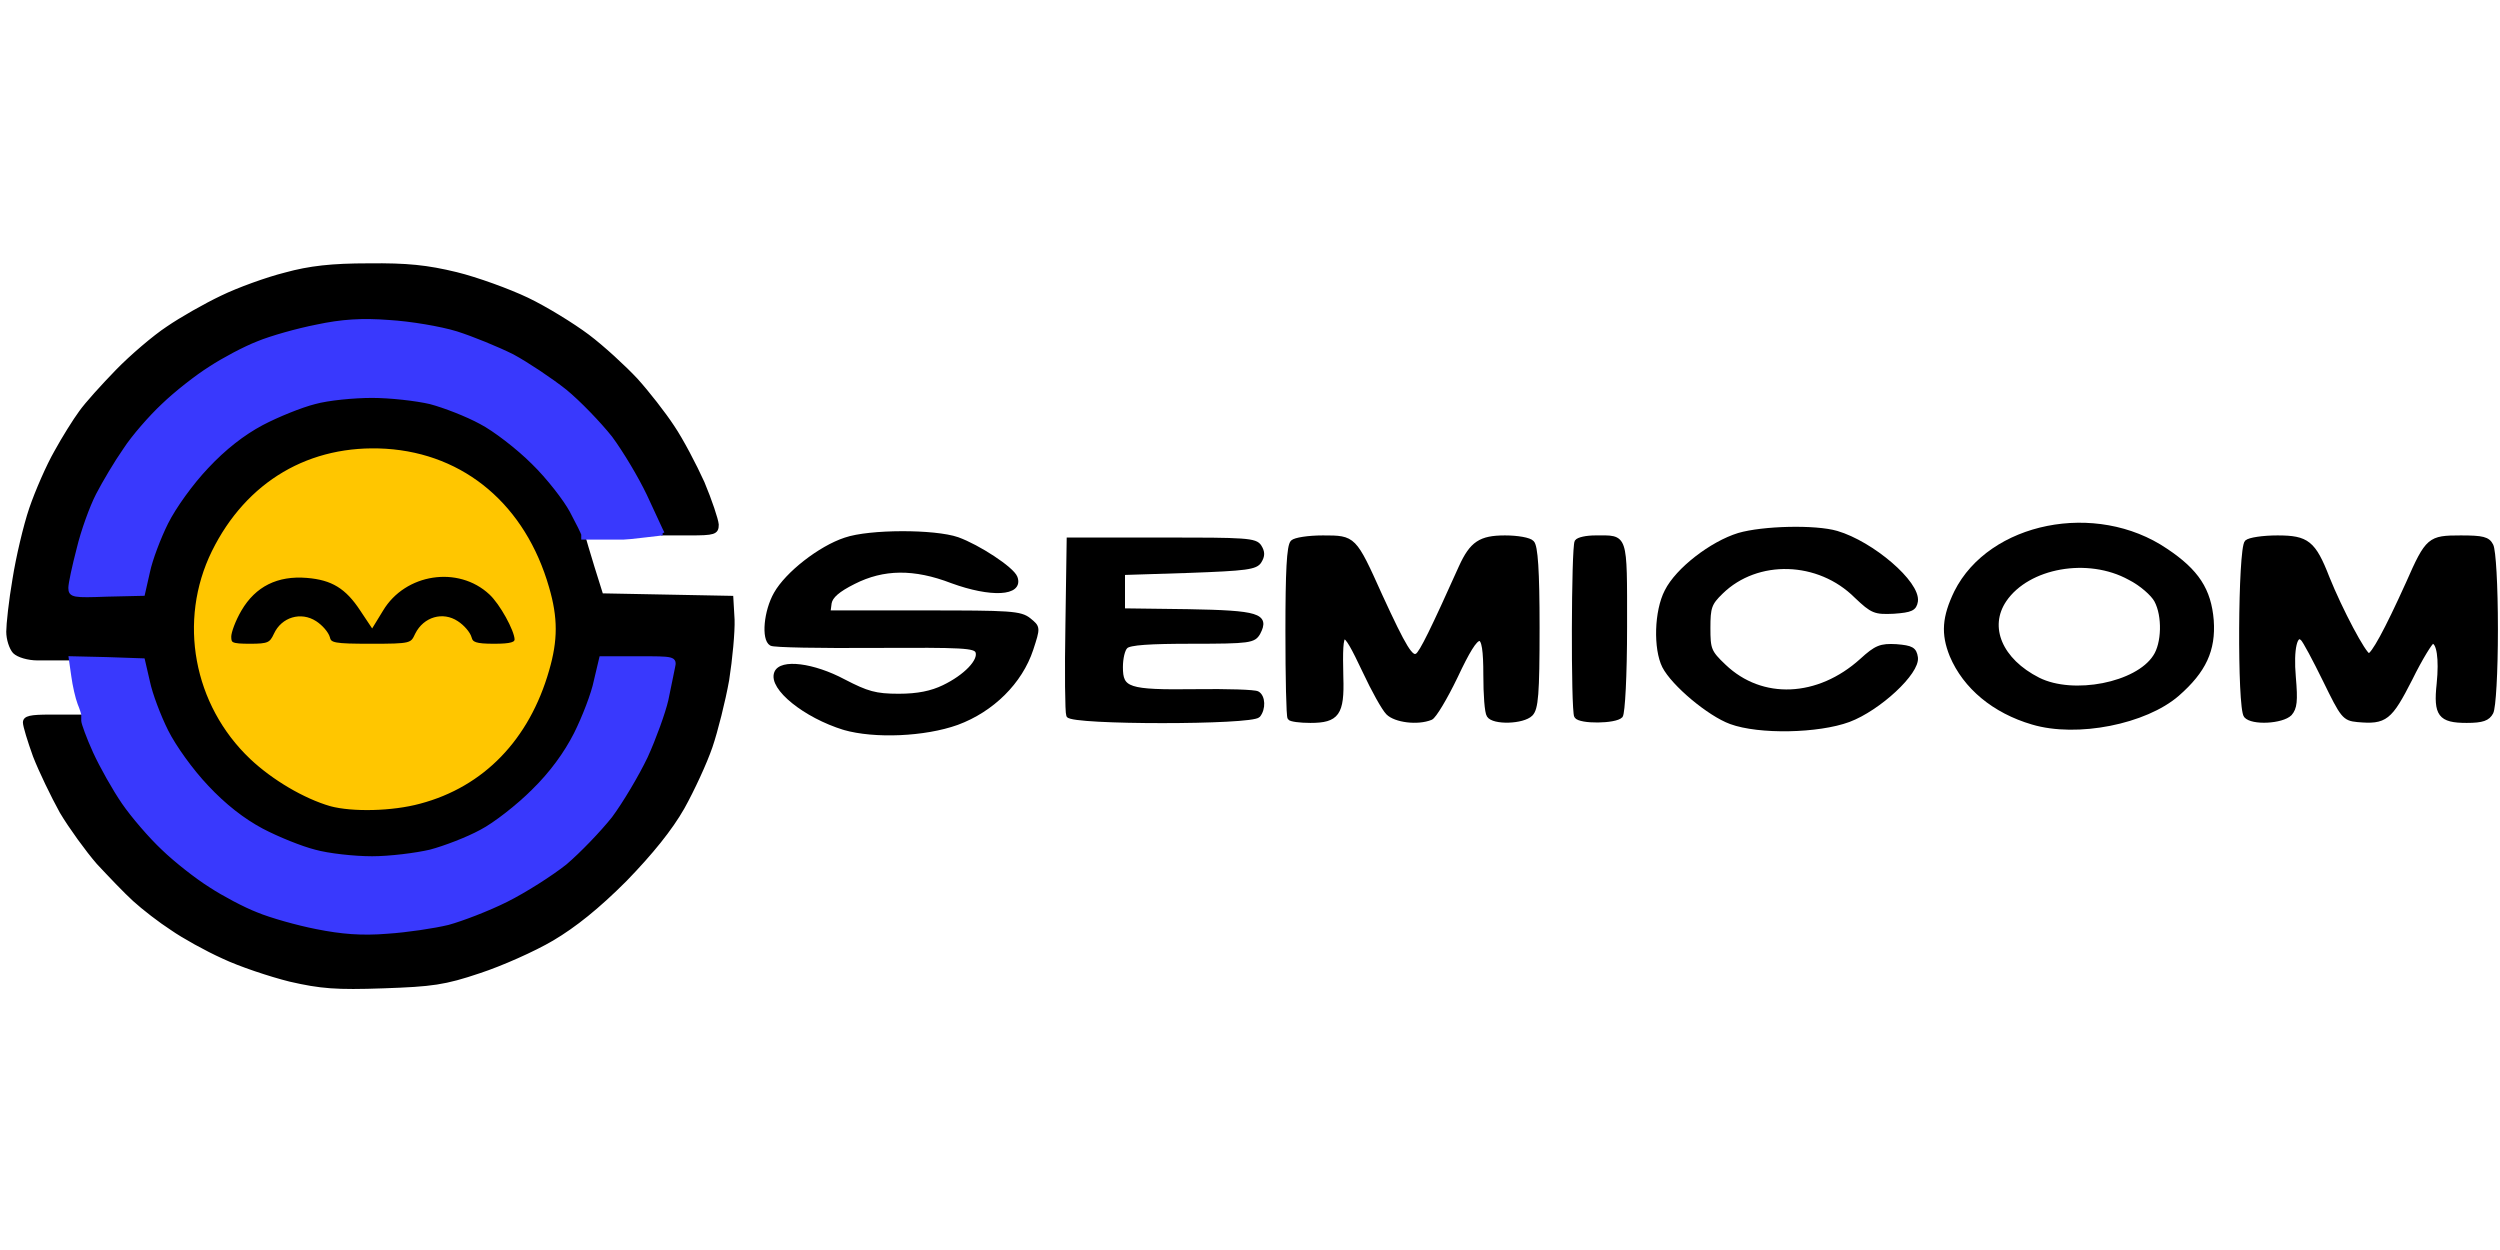
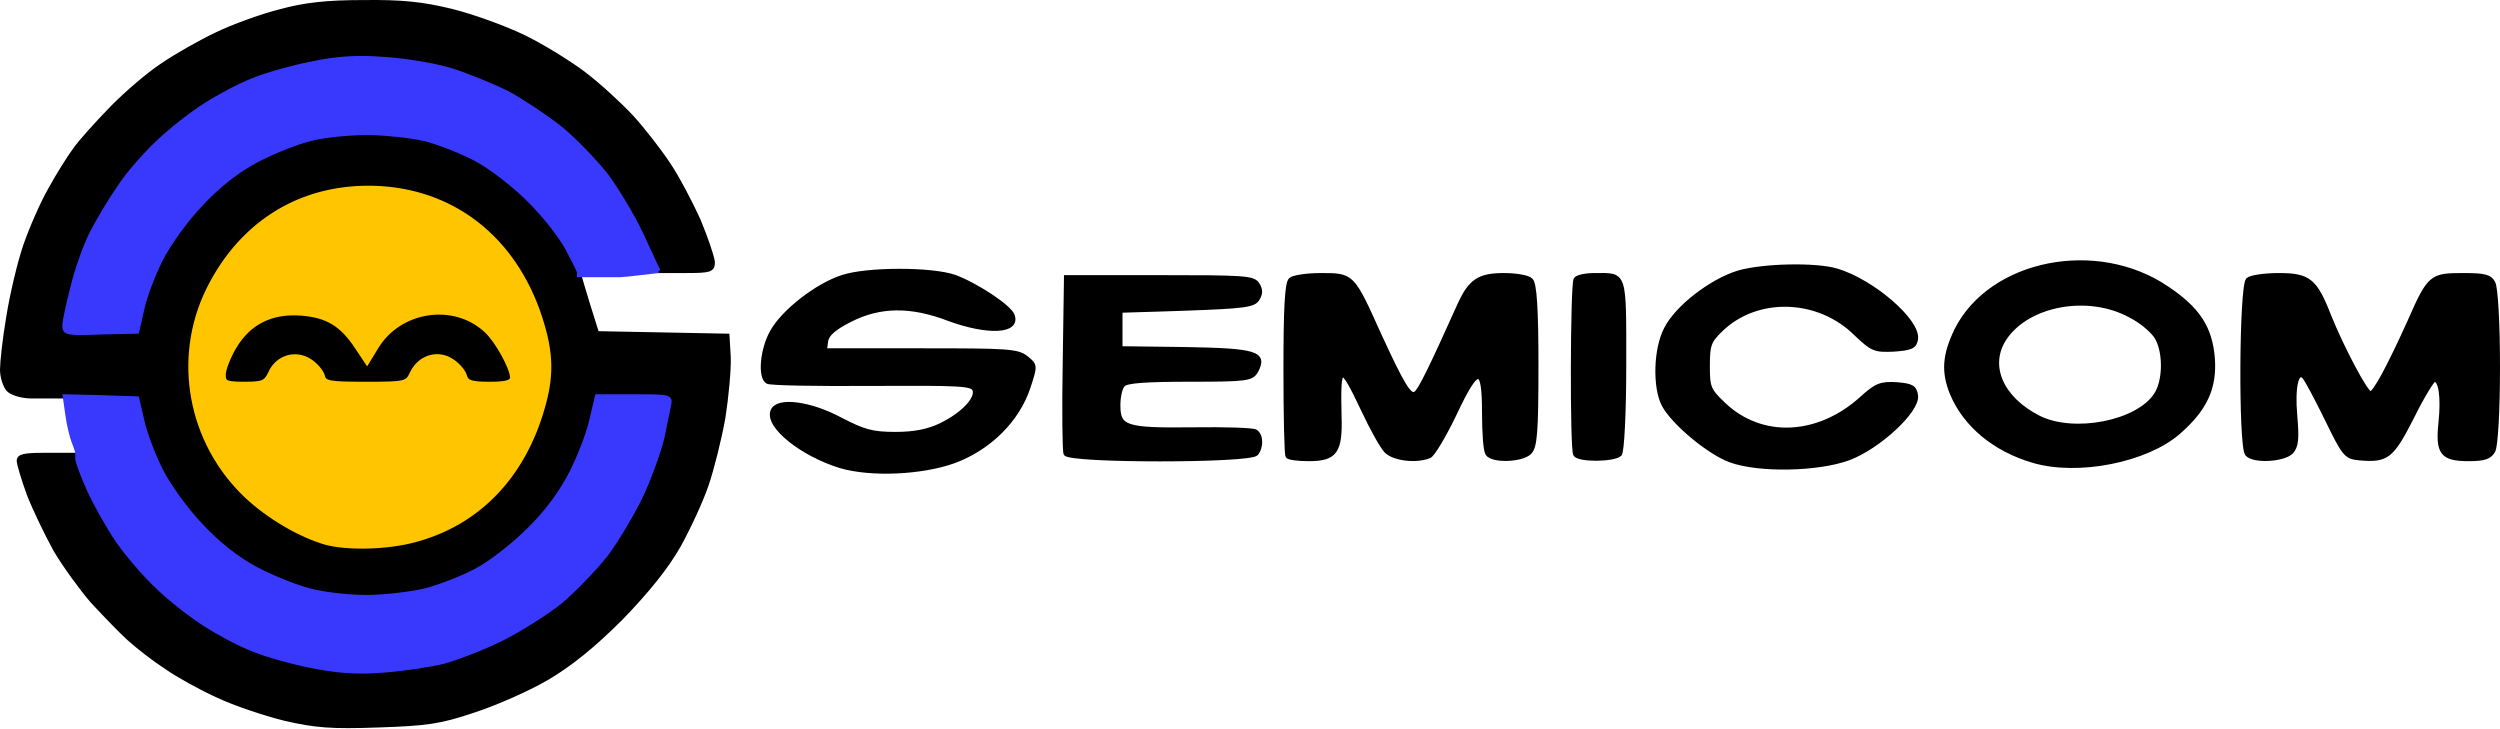
- <svg xmlns="http://www.w3.org/2000/svg" version="1.0" width="600px" height="300px" viewBox="0 0 6000 3000" preserveAspectRatio="xMidYMid meet">
-   <g id="layer101" fill="#000000" stroke="#000000" stroke-width="10" fill-rule="evenodd">
-     <path d="M200 1720 L200 1730C200 1735,212 1769,228 1804 C244 1839,275 1894,297 1926 C319 1958,362 2008,392 2036 C422 2065,473 2105,505 2125 C537 2146,588 2173,619 2185 C650 2198,714 2216,760 2225 C820 2237,868 2241,929 2236 C976 2233,1042 2223,1075 2215 C1108 2206,1171 2182,1215 2160 C1259 2138,1322 2098,1356 2071 C1389 2043,1438 1992,1465 1958 C1491 1923,1529 1859,1550 1815 C1570 1771,1592 1710,1599 1680 C1605 1649,1613 1614,1615 1602 C1620 1580,1618 1580,1531 1580 L1443 1580 1430 1635 C1424 1665,1402 1722,1382 1762 C1358 1809,1324 1856,1280 1899 C1244 1935,1188 1979,1155 1996 C1122 2014,1067 2035,1033 2044 C999 2052,936 2060,893 2060 C849 2060,787 2053,755 2044 C723 2036,666 2013,628 1993 C583 1969,538 1934,496 1889 C459 1850,418 1793,399 1755 C381 1719,361 1666,355 1637 L343 1585 256 1582 L170 1580L170 1580 L150 1580C139 1580,112 1580,90 1580 C68 1580,44 1573,35 1564 C27 1555,20 1534,20 1516 C20 1499,26 1442,35 1390 C43 1339,61 1262,75 1221 C89 1180,116 1118,135 1085 C153 1052,180 1009,194 990 C208 970,248 926,282 891 C316 856,371 809,403 788 C435 766,493 733,533 714 C572 695,641 670,685 659 C743 643,796 637,885 637 C977 636,1025 641,1095 658 C1144 670,1221 698,1265 719 C1309 740,1374 780,1410 807 C1446 834,1498 882,1526 912 C1554 943,1593 993,1614 1025 C1635 1056,1667 1117,1686 1159 C1704 1202,1719 1247,1720 1259 C1720 1278,1714 1280,1655 1280 L1590 1280L1590 1280 L1586 1272C1584 1268,1567 1231,1548 1190 C1528 1148,1491 1086,1465 1051 C1438 1017,1389 966,1356 939 C1322 912,1265 874,1230 855 C1194 837,1133 812,1095 800 C1056 788,984 776,934 773 C869 768,821 771,760 784 C714 793,650 811,619 824 C588 836,537 863,505 884 C473 904,422 944,392 973 C362 1001,320 1049,300 1080 C279 1110,250 1159,235 1188 C220 1217,199 1275,189 1317 C178 1359,169 1401,169 1411 C169 1429,177 1430,256 1427 L343 1425 355 1372 C361 1343,381 1290,399 1254 C418 1216,459 1159,496 1120 C538 1075,583 1040,628 1016 C666 996,723 973,755 965 C787 956,849 950,893 950 C936 950,999 957,1033 965 C1067 974,1121 995,1154 1013 C1187 1030,1244 1074,1280 1110 C1316 1145,1357 1198,1372 1226 C1387 1254,1400 1280,1400 1283 L1400 1290L1400 1290 L1401 1292C1401 1293,1411 1325,1422 1362 L1443 1429 1599 1432 L1755 1435 1758 1487 C1759 1516,1753 1581,1745 1632 C1736 1682,1718 1754,1705 1792 C1692 1830,1662 1895,1638 1938 C1609 1989,1563 2046,1500 2111 C1434 2177,1379 2221,1325 2253 C1281 2279,1202 2314,1150 2331 C1067 2359,1037 2363,920 2367 C807 2371,770 2368,696 2351 C648 2339,576 2315,536 2296 C496 2278,440 2247,413 2228 C385 2210,345 2179,323 2159 C302 2140,263 2099,236 2070 C210 2040,170 1985,148 1948 C127 1910,98 1850,84 1814 C71 1778,60 1742,60 1734 C60 1723,73 1720,120 1720 C153 1720,184 1720,190 1720 L200 1720M794 1930 C732 1912,657 1868,604 1818 C469 1690,432 1490,513 1325 C595 1159,745 1071,926 1082 C1113 1094,1257 1216,1313 1411 C1334 1483,1334 1536,1313 1608 C1266 1772,1158 1884,1007 1924 C941 1942,846 1944,794 1930 M550 1528 C550 1516,561 1487,575 1463 C610 1403,665 1376,737 1382 C798 1387,833 1408,869 1463 L893 1499 915 1463 C970 1371,1101 1351,1178 1423 C1204 1447,1239 1511,1240 1534 C1240 1546,1227 1550,1186 1550 C1141 1550,1131 1546,1127 1531 C1124 1520,1110 1504,1096 1495 C1063 1473,1020 1485,1001 1523 C989 1549,987 1550,890 1550 C802 1550,791 1548,787 1531 C784 1520,770 1504,756 1495 C722 1473,679 1486,662 1523 C651 1547,644 1550,600 1550 C555 1550,550 1547,550 1528 " />
-     <path d="M2026 1747 C1932 1718,1849 1651,1863 1615 C1874 1586,1952 1596,2025 1635 C2081 1664,2101 1670,2157 1670 C2203 1670,2236 1663,2265 1649 C2317 1624,2354 1586,2346 1564 C2340 1550,2312 1549,2101 1550 C1969 1551,1857 1549,1851 1545 C1832 1534,1838 1467,1862 1425 C1889 1377,1968 1315,2029 1295 C2087 1275,2243 1275,2298 1294 C2348 1312,2429 1365,2437 1386 C2452 1426,2378 1429,2285 1395 C2194 1360,2120 1361,2049 1397 C2011 1416,1994 1431,1991 1447 L1988 1470 2218 1470 C2425 1470,2449 1471,2470 1488 C2492 1506,2492 1506,2475 1558 C2449 1637,2381 1704,2297 1735 C2219 1763,2099 1768,2026 1747 " />
-     <path d="M4154 1733 C4102 1714,4016 1642,3994 1599 C3973 1557,3975 1467,4000 1419 C4026 1367,4108 1304,4173 1284 C4231 1267,4357 1264,4408 1279 C4493 1304,4604 1399,4598 1443 C4595 1461,4587 1465,4545 1468 C4500 1470,4494 1468,4455 1431 C4365 1341,4217 1337,4131 1421 C4103 1448,4100 1458,4100 1507 C4100 1558,4102 1565,4138 1599 C4228 1685,4364 1679,4468 1585 C4503 1553,4514 1549,4551 1551 C4588 1554,4595 1558,4598 1578 C4603 1614,4509 1701,4437 1728 C4364 1755,4222 1758,4154 1733 " />
-     <path d="M4878 1734 C4786 1707,4716 1649,4684 1573 C4663 1521,4666 1481,4695 1421 C4777 1258,5030 1207,5198 1321 C5273 1371,5302 1416,5308 1489 C5313 1560,5290 1610,5226 1666 C5149 1733,4985 1766,4878 1734 M4892 1631 C4801 1585,4767 1505,4811 1440 C4867 1358,5011 1332,5111 1387 C5139 1401,5167 1426,5175 1441 C5195 1478,5193 1545,5172 1576 C5129 1643,4976 1673,4892 1631 " />
-     <path d="M2564 1717 C2561 1710,2560 1612,2562 1499 L2565 1295 2788 1295 C2991 1295,3013 1296,3023 1312 C3031 1325,3031 1334,3023 1347 C3014 1362,2991 1365,2853 1370 L2695 1375 2695 1420 L2695 1465 2851 1467 C3020 1470,3042 1477,3020 1519 C3009 1538,3000 1540,2861 1540 C2760 1540,2710 1543,2702 1552 C2695 1558,2690 1580,2690 1601 C2690 1655,2706 1661,2869 1659 C2945 1658,3012 1660,3018 1664 C3032 1672,3033 1701,3020 1717 C3005 1735,2572 1735,2564 1717 " />
-     <path d="M3095 1723 C3092 1719,3090 1626,3090 1515 C3090 1372,3093 1310,3102 1301 C3108 1295,3140 1290,3175 1290 C3250 1290,3250 1290,3313 1430 C3371 1556,3387 1582,3401 1573 C3411 1568,3440 1508,3506 1361 C3532 1304,3553 1290,3612 1290 C3642 1290,3671 1295,3677 1302 C3686 1310,3690 1370,3690 1506 C3690 1667,3687 1701,3674 1714 C3655 1733,3584 1735,3573 1717 C3568 1710,3565 1667,3565 1620 C3565 1504,3550 1504,3494 1623 C3469 1675,3442 1720,3434 1723 C3402 1736,3349 1729,3331 1711 C3321 1701,3296 1656,3275 1611 C3222 1499,3216 1500,3219 1625 C3222 1713,3209 1730,3145 1730 C3120 1730,3097 1727,3095 1723 " />
-     <path d="M3783 1719 C3775 1704,3776 1314,3784 1300 C3788 1294,3808 1290,3829 1290 C3903 1290,3900 1279,3900 1504 C3900 1624,3895 1710,3890 1718 C3877 1732,3792 1733,3783 1719 " />
-     <path d="M5390 1718 C5374 1699,5376 1317,5392 1301 C5398 1295,5431 1290,5466 1290 C5537 1290,5553 1302,5586 1387 C5617 1464,5674 1572,5685 1573 C5695 1573,5727 1515,5779 1400 C5826 1293,5831 1290,5906 1290 C5958 1290,5971 1293,5979 1309 C5985 1320,5990 1404,5990 1510 C5990 1615,5985 1699,5979 1710 C5971 1725,5958 1730,5920 1730 C5856 1730,5845 1715,5853 1641 C5859 1581,5853 1540,5838 1540 C5834 1540,5809 1580,5785 1629 C5736 1725,5725 1734,5658 1728 C5626 1725,5622 1719,5580 1633 C5555 1582,5531 1537,5526 1533 C5509 1516,5499 1557,5505 1625 C5510 1683,5508 1699,5496 1713 C5477 1732,5405 1736,5390 1718 " />
+ <svg xmlns="http://www.w3.org/2000/svg" version="1.0" width="598" height="174.169" viewBox="0 0 5980 1741.686" preserveAspectRatio="xMidYMid meet" id="svg27">
+   <defs id="defs31" />
+   <g id="layer101" style="fill:#000000;fill-rule:evenodd;stroke:#000000;stroke-width:10" transform="translate(-15,-631.8794)">
+     <path d="m 200,1720 v 10 c 0,5 12,39 28,74 16,35 47,90 69,122 22,32 65,82 95,110 30,29 81,69 113,89 32,21 83,48 114,60 31,13 95,31 141,40 60,12 108,16 169,11 47,-3 113,-13 146,-21 33,-9 96,-33 140,-55 44,-22 107,-62 141,-89 33,-28 82,-79 109,-113 26,-35 64,-99 85,-143 20,-44 42,-105 49,-135 6,-31 14,-66 16,-78 5,-22 3,-22 -84,-22 h -88 l -13,55 c -6,30 -28,87 -48,127 -24,47 -58,94 -102,137 -36,36 -92,80 -125,97 -33,18 -88,39 -122,48 -34,8 -97,16 -140,16 -44,0 -106,-7 -138,-16 -32,-8 -89,-31 -127,-51 -45,-24 -90,-59 -132,-104 -37,-39 -78,-96 -97,-134 -18,-36 -38,-89 -44,-118 l -12,-52 -87,-3 -86,-2 v 0 h -20 c -11,0 -38,0 -60,0 -22,0 -46,-7 -55,-16 -8,-9 -15,-30 -15,-48 0,-17 6,-74 15,-126 8,-51 26,-128 40,-169 14,-41 41,-103 60,-136 18,-33 45,-76 59,-95 14,-20 54,-64 88,-99 34,-35 89,-82 121,-103 32,-22 90,-55 130,-74 39,-19 108,-44 152,-55 58,-16 111,-22 200,-22 92,-1 140,4 210,21 49,12 126,40 170,61 44,21 109,61 145,88 36,27 88,75 116,105 28,31 67,81 88,113 21,31 53,92 72,134 18,43 33,88 34,100 0,19 -6,21 -65,21 h -65 v 0 l -4,-8 c -2,-4 -19,-41 -38,-82 -20,-42 -57,-104 -83,-139 -27,-34 -76,-85 -109,-112 -34,-27 -91,-65 -126,-84 -36,-18 -97,-43 -135,-55 -39,-12 -111,-24 -161,-27 -65,-5 -113,-2 -174,11 -46,9 -110,27 -141,40 -31,12 -82,39 -114,60 -32,20 -83,60 -113,89 -30,28 -72,76 -92,107 -21,30 -50,79 -65,108 -15,29 -36,87 -46,129 -11,42 -20,84 -20,94 0,18 8,19 87,16 l 87,-2 12,-53 c 6,-29 26,-82 44,-118 19,-38 60,-95 97,-134 42,-45 87,-80 132,-104 38,-20 95,-43 127,-51 32,-9 94,-15 138,-15 43,0 106,7 140,15 34,9 88,30 121,48 33,17 90,61 126,97 36,35 77,88 92,116 15,28 28,54 28,57 v 7 0 l 1,2 c 0,1 10,33 21,70 l 21,67 156,3 156,3 3,52 c 1,29 -5,94 -13,145 -9,50 -27,122 -40,160 -13,38 -43,103 -67,146 -29,51 -75,108 -138,173 -66,66 -121,110 -175,142 -44,26 -123,61 -175,78 -83,28 -113,32 -230,36 -113,4 -150,1 -224,-16 -48,-12 -120,-36 -160,-55 -40,-18 -96,-49 -123,-68 -28,-18 -68,-49 -90,-69 -21,-19 -60,-60 -87,-89 -26,-30 -66,-85 -88,-122 -21,-38 -50,-98 -64,-134 -13,-36 -24,-72 -24,-80 0,-11 13,-14 60,-14 33,0 64,0 70,0 h 10 m 594,210 c -62,-18 -137,-62 -190,-112 -135,-128 -172,-328 -91,-493 82,-166 232,-254 413,-243 187,12 331,134 387,329 21,72 21,125 0,197 -47,164 -155,276 -306,316 -66,18 -161,20 -213,6 M 550,1528 c 0,-12 11,-41 25,-65 35,-60 90,-87 162,-81 61,5 96,26 132,81 l 24,36 22,-36 c 55,-92 186,-112 263,-40 26,24 61,88 62,111 0,12 -13,16 -54,16 -45,0 -55,-4 -59,-19 -3,-11 -17,-27 -31,-36 -33,-22 -76,-10 -95,28 -12,26 -14,27 -111,27 -88,0 -99,-2 -103,-19 -3,-11 -17,-27 -31,-36 -34,-22 -77,-9 -94,28 -11,24 -18,27 -62,27 -45,0 -50,-3 -50,-22" id="path2" />
+     <path d="m 2026,1747 c -94,-29 -177,-96 -163,-132 11,-29 89,-19 162,20 56,29 76,35 132,35 46,0 79,-7 108,-21 52,-25 89,-63 81,-85 -6,-14 -34,-15 -245,-14 -132,1 -244,-1 -250,-5 -19,-11 -13,-78 11,-120 27,-48 106,-110 167,-130 58,-20 214,-20 269,-1 50,18 131,71 139,92 15,40 -59,43 -152,9 -91,-35 -165,-34 -236,2 -38,19 -55,34 -58,50 l -3,23 h 230 c 207,0 231,1 252,18 22,18 22,18 5,70 -26,79 -94,146 -178,177 -78,28 -198,33 -271,12" id="path4" />
+     <path d="m 4154,1733 c -52,-19 -138,-91 -160,-134 -21,-42 -19,-132 6,-180 26,-52 108,-115 173,-135 58,-17 184,-20 235,-5 85,25 196,120 190,164 -3,18 -11,22 -53,25 -45,2 -51,0 -90,-37 -90,-90 -238,-94 -324,-10 -28,27 -31,37 -31,86 0,51 2,58 38,92 90,86 226,80 330,-14 35,-32 46,-36 83,-34 37,3 44,7 47,27 5,36 -89,123 -161,150 -73,27 -215,30 -283,5" id="path6" />
+     <path d="m 4878,1734 c -92,-27 -162,-85 -194,-161 -21,-52 -18,-92 11,-152 82,-163 335,-214 503,-100 75,50 104,95 110,168 5,71 -18,121 -82,177 -77,67 -241,100 -348,68 m 14,-103 c -91,-46 -125,-126 -81,-191 56,-82 200,-108 300,-53 28,14 56,39 64,54 20,37 18,104 -3,135 -43,67 -196,97 -280,55" id="path8" />
+     <path d="m 2564,1717 c -3,-7 -4,-105 -2,-218 l 3,-204 h 223 c 203,0 225,1 235,17 8,13 8,22 0,35 -9,15 -32,18 -170,23 l -158,5 v 45 45 l 156,2 c 169,3 191,10 169,52 -11,19 -20,21 -159,21 -101,0 -151,3 -159,12 -7,6 -12,28 -12,49 0,54 16,60 179,58 76,-1 143,1 149,5 14,8 15,37 2,53 -15,18 -448,18 -456,0" id="path10" />
+     <path d="m 3095,1723 c -3,-4 -5,-97 -5,-208 0,-143 3,-205 12,-214 6,-6 38,-11 73,-11 75,0 75,0 138,140 58,126 74,152 88,143 10,-5 39,-65 105,-212 26,-57 47,-71 106,-71 30,0 59,5 65,12 9,8 13,68 13,204 0,161 -3,195 -16,208 -19,19 -90,21 -101,3 -5,-7 -8,-50 -8,-97 0,-116 -15,-116 -71,3 -25,52 -52,97 -60,100 -32,13 -85,6 -103,-12 -10,-10 -35,-55 -56,-100 -53,-112 -59,-111 -56,14 3,88 -10,105 -74,105 -25,0 -48,-3 -50,-7" id="path12" />
+     <path d="m 3783,1719 c -8,-15 -7,-405 1,-419 4,-6 24,-10 45,-10 74,0 71,-11 71,214 0,120 -5,206 -10,214 -13,14 -98,15 -107,1" id="path14" />
+     <path d="m 5390,1718 c -16,-19 -14,-401 2,-417 6,-6 39,-11 74,-11 71,0 87,12 120,97 31,77 88,185 99,186 10,0 42,-58 94,-173 47,-107 52,-110 127,-110 52,0 65,3 73,19 6,11 11,95 11,201 0,105 -5,189 -11,200 -8,15 -21,20 -59,20 -64,0 -75,-15 -67,-89 6,-60 0,-101 -15,-101 -4,0 -29,40 -53,89 -49,96 -60,105 -127,99 -32,-3 -36,-9 -78,-95 -25,-51 -49,-96 -54,-100 -17,-17 -27,24 -21,92 5,58 3,74 -9,88 -19,19 -91,23 -106,5" id="path16" />
  </g>
-   <g id="layer102" fill="#3939fd" stroke="#3939fd" stroke-width="10" fill-rule="evenodd">
-     <path d="M200 1720 L200 1715C200 1713,196 1700,191 1688 C186 1675,179 1645,176 1622 L170 1580L170 1580 L256 1582L343 1585 355 1637 C361 1666,381 1719,399 1755 C418 1793,459 1850,496 1889 C538 1934,583 1969,628 1993 C666 2013,723 2036,755 2044 C787 2053,849 2060,893 2060 C936 2060,999 2052,1033 2044 C1067 2035,1122 2014,1155 1996 C1188 1979,1244 1935,1280 1899 C1324 1856,1358 1809,1382 1762 C1402 1722,1424 1665,1430 1635 L1443 1580 1531 1580 C1618 1580,1620 1580,1615 1602 C1613 1614,1605 1649,1599 1680 C1592 1710,1570 1771,1550 1815 C1529 1859,1491 1923,1465 1958 C1438 1992,1389 2043,1356 2071 C1322 2098,1259 2138,1215 2160 C1171 2182,1108 2206,1075 2215 C1042 2223,976 2233,929 2236 C868 2241,820 2237,760 2225 C714 2216,650 2198,619 2185 C588 2173,537 2146,505 2125 C473 2105,422 2065,392 2036 C362 2008,319 1958,297 1926 C275 1894,244 1839,228 1804 C212 1769,200 1735,200 1730 L200 1720" />
-     <path d="M1590 1280 L1547 1285C1524 1288,1501 1290,1497 1290 C1493 1290,1469 1290,1445 1290 L1400 1290L1400 1290 L1400 1283C1400 1280,1387 1254,1372 1226 C1357 1198,1316 1145,1280 1110 C1244 1074,1187 1030,1154 1013 C1121 995,1067 974,1033 965 C999 957,936 950,893 950 C849 950,787 956,755 965 C723 973,666 996,628 1016 C583 1040,538 1075,496 1120 C459 1159,418 1216,399 1254 C381 1290,361 1343,355 1372 L343 1425 256 1427 C177 1430,169 1429,169 1411 C169 1401,178 1359,189 1317 C199 1275,220 1217,235 1188 C250 1159,279 1110,300 1080 C320 1049,362 1001,392 973 C422 944,473 904,505 884 C537 863,588 836,619 824 C650 811,714 793,760 784 C821 771,869 768,934 773 C984 776,1056 788,1095 800 C1133 812,1194 837,1230 855 C1265 874,1322 912,1356 939 C1389 966,1438 1017,1465 1051 C1491 1086,1528 1148,1548 1190 C1567 1231,1584 1268,1586 1272 L1590 1280" />
+   <g id="layer102" style="fill:#3939fd;fill-rule:evenodd;stroke:#3939fd;stroke-width:10" transform="translate(-15,-631.8794)">
+     <path d="m 200,1720 v -5 c 0,-2 -4,-15 -9,-27 -5,-13 -12,-43 -15,-66 l -6,-42 v 0 l 86,2 87,3 12,52 c 6,29 26,82 44,118 19,38 60,95 97,134 42,45 87,80 132,104 38,20 95,43 127,51 32,9 94,16 138,16 43,0 106,-8 140,-16 34,-9 89,-30 122,-48 33,-17 89,-61 125,-97 44,-43 78,-90 102,-137 20,-40 42,-97 48,-127 l 13,-55 h 88 c 87,0 89,0 84,22 -2,12 -10,47 -16,78 -7,30 -29,91 -49,135 -21,44 -59,108 -85,143 -27,34 -76,85 -109,113 -34,27 -97,67 -141,89 -44,22 -107,46 -140,55 -33,8 -99,18 -146,21 -61,5 -109,1 -169,-11 -46,-9 -110,-27 -141,-40 -31,-12 -82,-39 -114,-60 -32,-20 -83,-60 -113,-89 -30,-28 -73,-78 -95,-110 -22,-32 -53,-87 -69,-122 -16,-35 -28,-69 -28,-74 v -10" id="path19" />
+     <path d="m 1590,1280 -43,5 c -23,3 -46,5 -50,5 -4,0 -28,0 -52,0 h -45 v 0 -7 c 0,-3 -13,-29 -28,-57 -15,-28 -56,-81 -92,-116 -36,-36 -93,-80 -126,-97 -33,-18 -87,-39 -121,-48 -34,-8 -97,-15 -140,-15 -44,0 -106,6 -138,15 -32,8 -89,31 -127,51 -45,24 -90,59 -132,104 -37,39 -78,96 -97,134 -18,36 -38,89 -44,118 l -12,53 -87,2 c -79,3 -87,2 -87,-16 0,-10 9,-52 20,-94 10,-42 31,-100 46,-129 15,-29 44,-78 65,-108 20,-31 62,-79 92,-107 30,-29 81,-69 113,-89 32,-21 83,-48 114,-60 31,-13 95,-31 141,-40 61,-13 109,-16 174,-11 50,3 122,15 161,27 38,12 99,37 135,55 35,19 92,57 126,84 33,27 82,78 109,112 26,35 63,97 83,139 19,41 36,78 38,82 l 4,8" id="path21" />
  </g>
-   <g id="layer103" fill="#ffc600" stroke="#ffc600" stroke-width="10" fill-rule="evenodd">
-     <path d="M794 1930 C732 1912,657 1868,604 1818 C469 1690,432 1490,513 1325 C595 1159,745 1071,926 1082 C1113 1094,1257 1216,1313 1411 C1334 1483,1334 1536,1313 1608 C1266 1772,1158 1884,1007 1924 C941 1942,846 1944,794 1930 M550 1528 C550 1516,561 1487,575 1463 C610 1403,665 1376,737 1382 C798 1387,833 1408,869 1463 L893 1499 915 1463 C970 1371,1101 1351,1178 1423 C1204 1447,1239 1511,1240 1534 C1240 1546,1227 1550,1186 1550 C1141 1550,1131 1546,1127 1531 C1124 1520,1110 1504,1096 1495 C1063 1473,1020 1485,1001 1523 C989 1549,987 1550,890 1550 C802 1550,791 1548,787 1531 C784 1520,770 1504,756 1495 C722 1473,679 1486,662 1523 C651 1547,644 1550,600 1550 C555 1550,550 1547,550 1528 " />
+   <g id="layer103" style="fill:#ffc600;fill-rule:evenodd;stroke:#ffc600;stroke-width:10" transform="translate(-15,-631.8794)">
+     <path d="m 794,1930 c -62,-18 -137,-62 -190,-112 -135,-128 -172,-328 -91,-493 82,-166 232,-254 413,-243 187,12 331,134 387,329 21,72 21,125 0,197 -47,164 -155,276 -306,316 -66,18 -161,20 -213,6 M 550,1528 c 0,-12 11,-41 25,-65 35,-60 90,-87 162,-81 61,5 96,26 132,81 l 24,36 22,-36 c 55,-92 186,-112 263,-40 26,24 61,88 62,111 0,12 -13,16 -54,16 -45,0 -55,-4 -59,-19 -3,-11 -17,-27 -31,-36 -33,-22 -76,-10 -95,28 -12,26 -14,27 -111,27 -88,0 -99,-2 -103,-19 -3,-11 -17,-27 -31,-36 -34,-22 -77,-9 -94,28 -11,24 -18,27 -62,27 -45,0 -50,-3 -50,-22" id="path24" />
  </g>
</svg>
